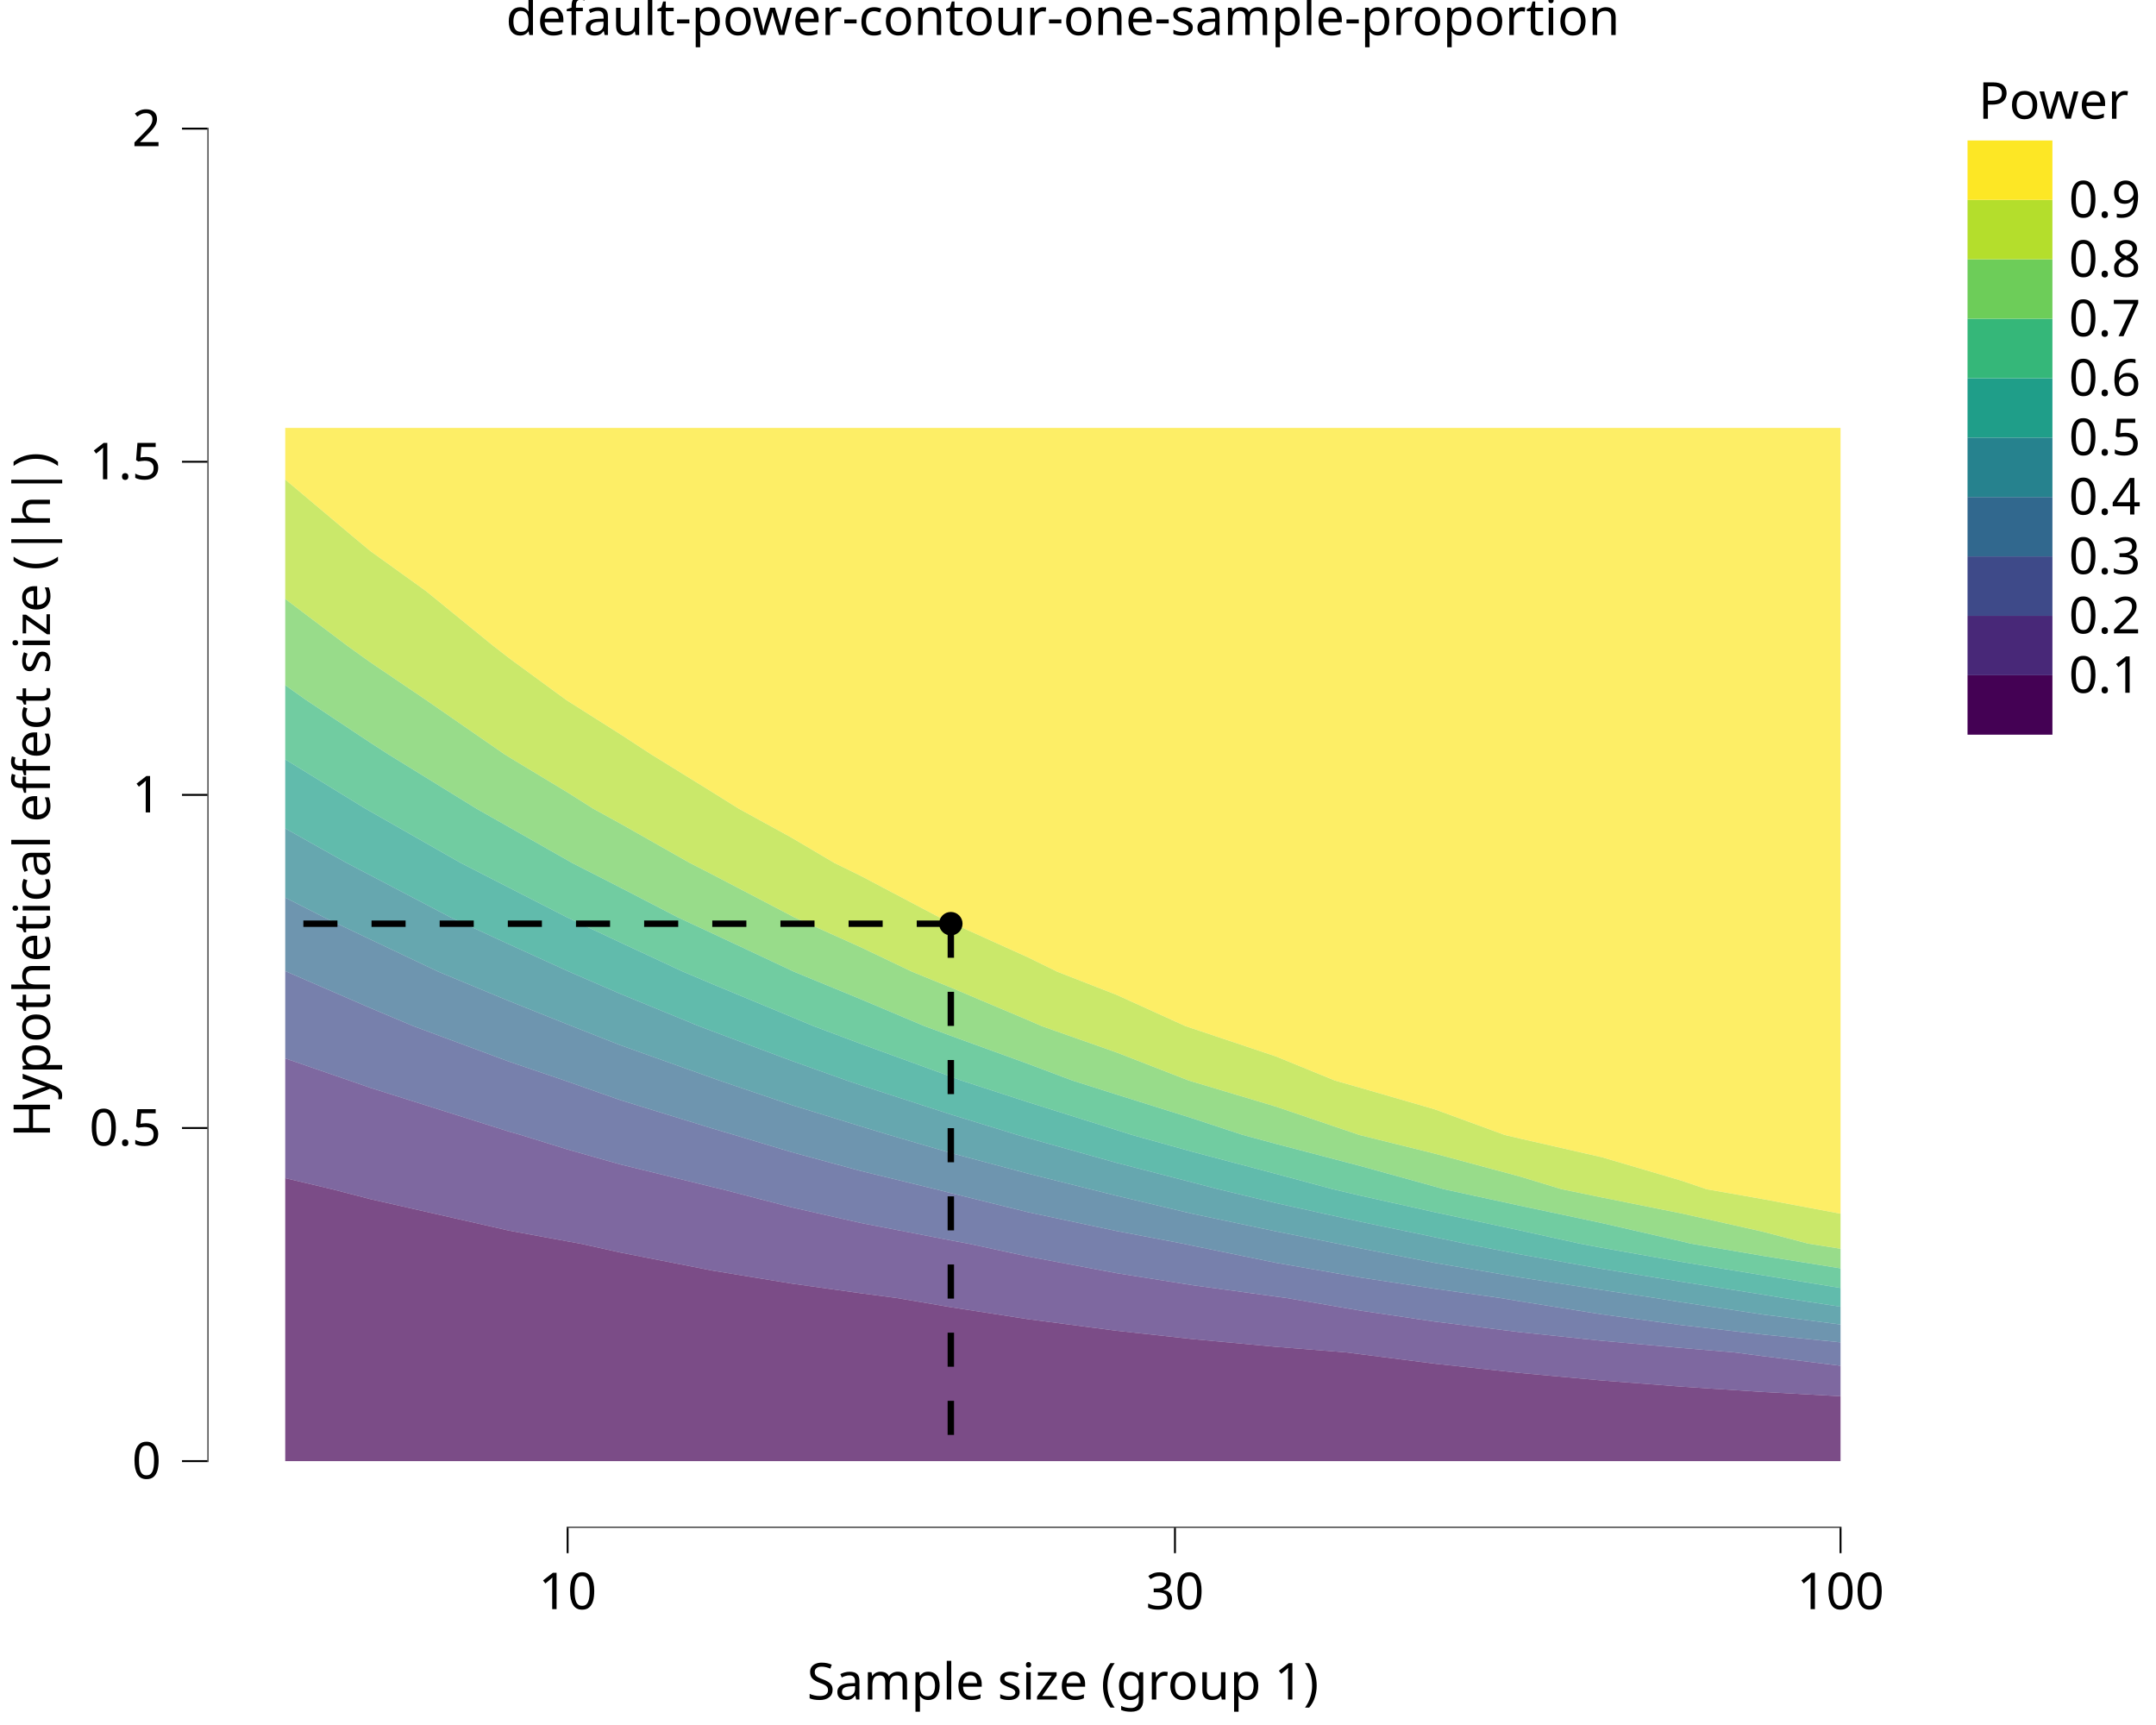
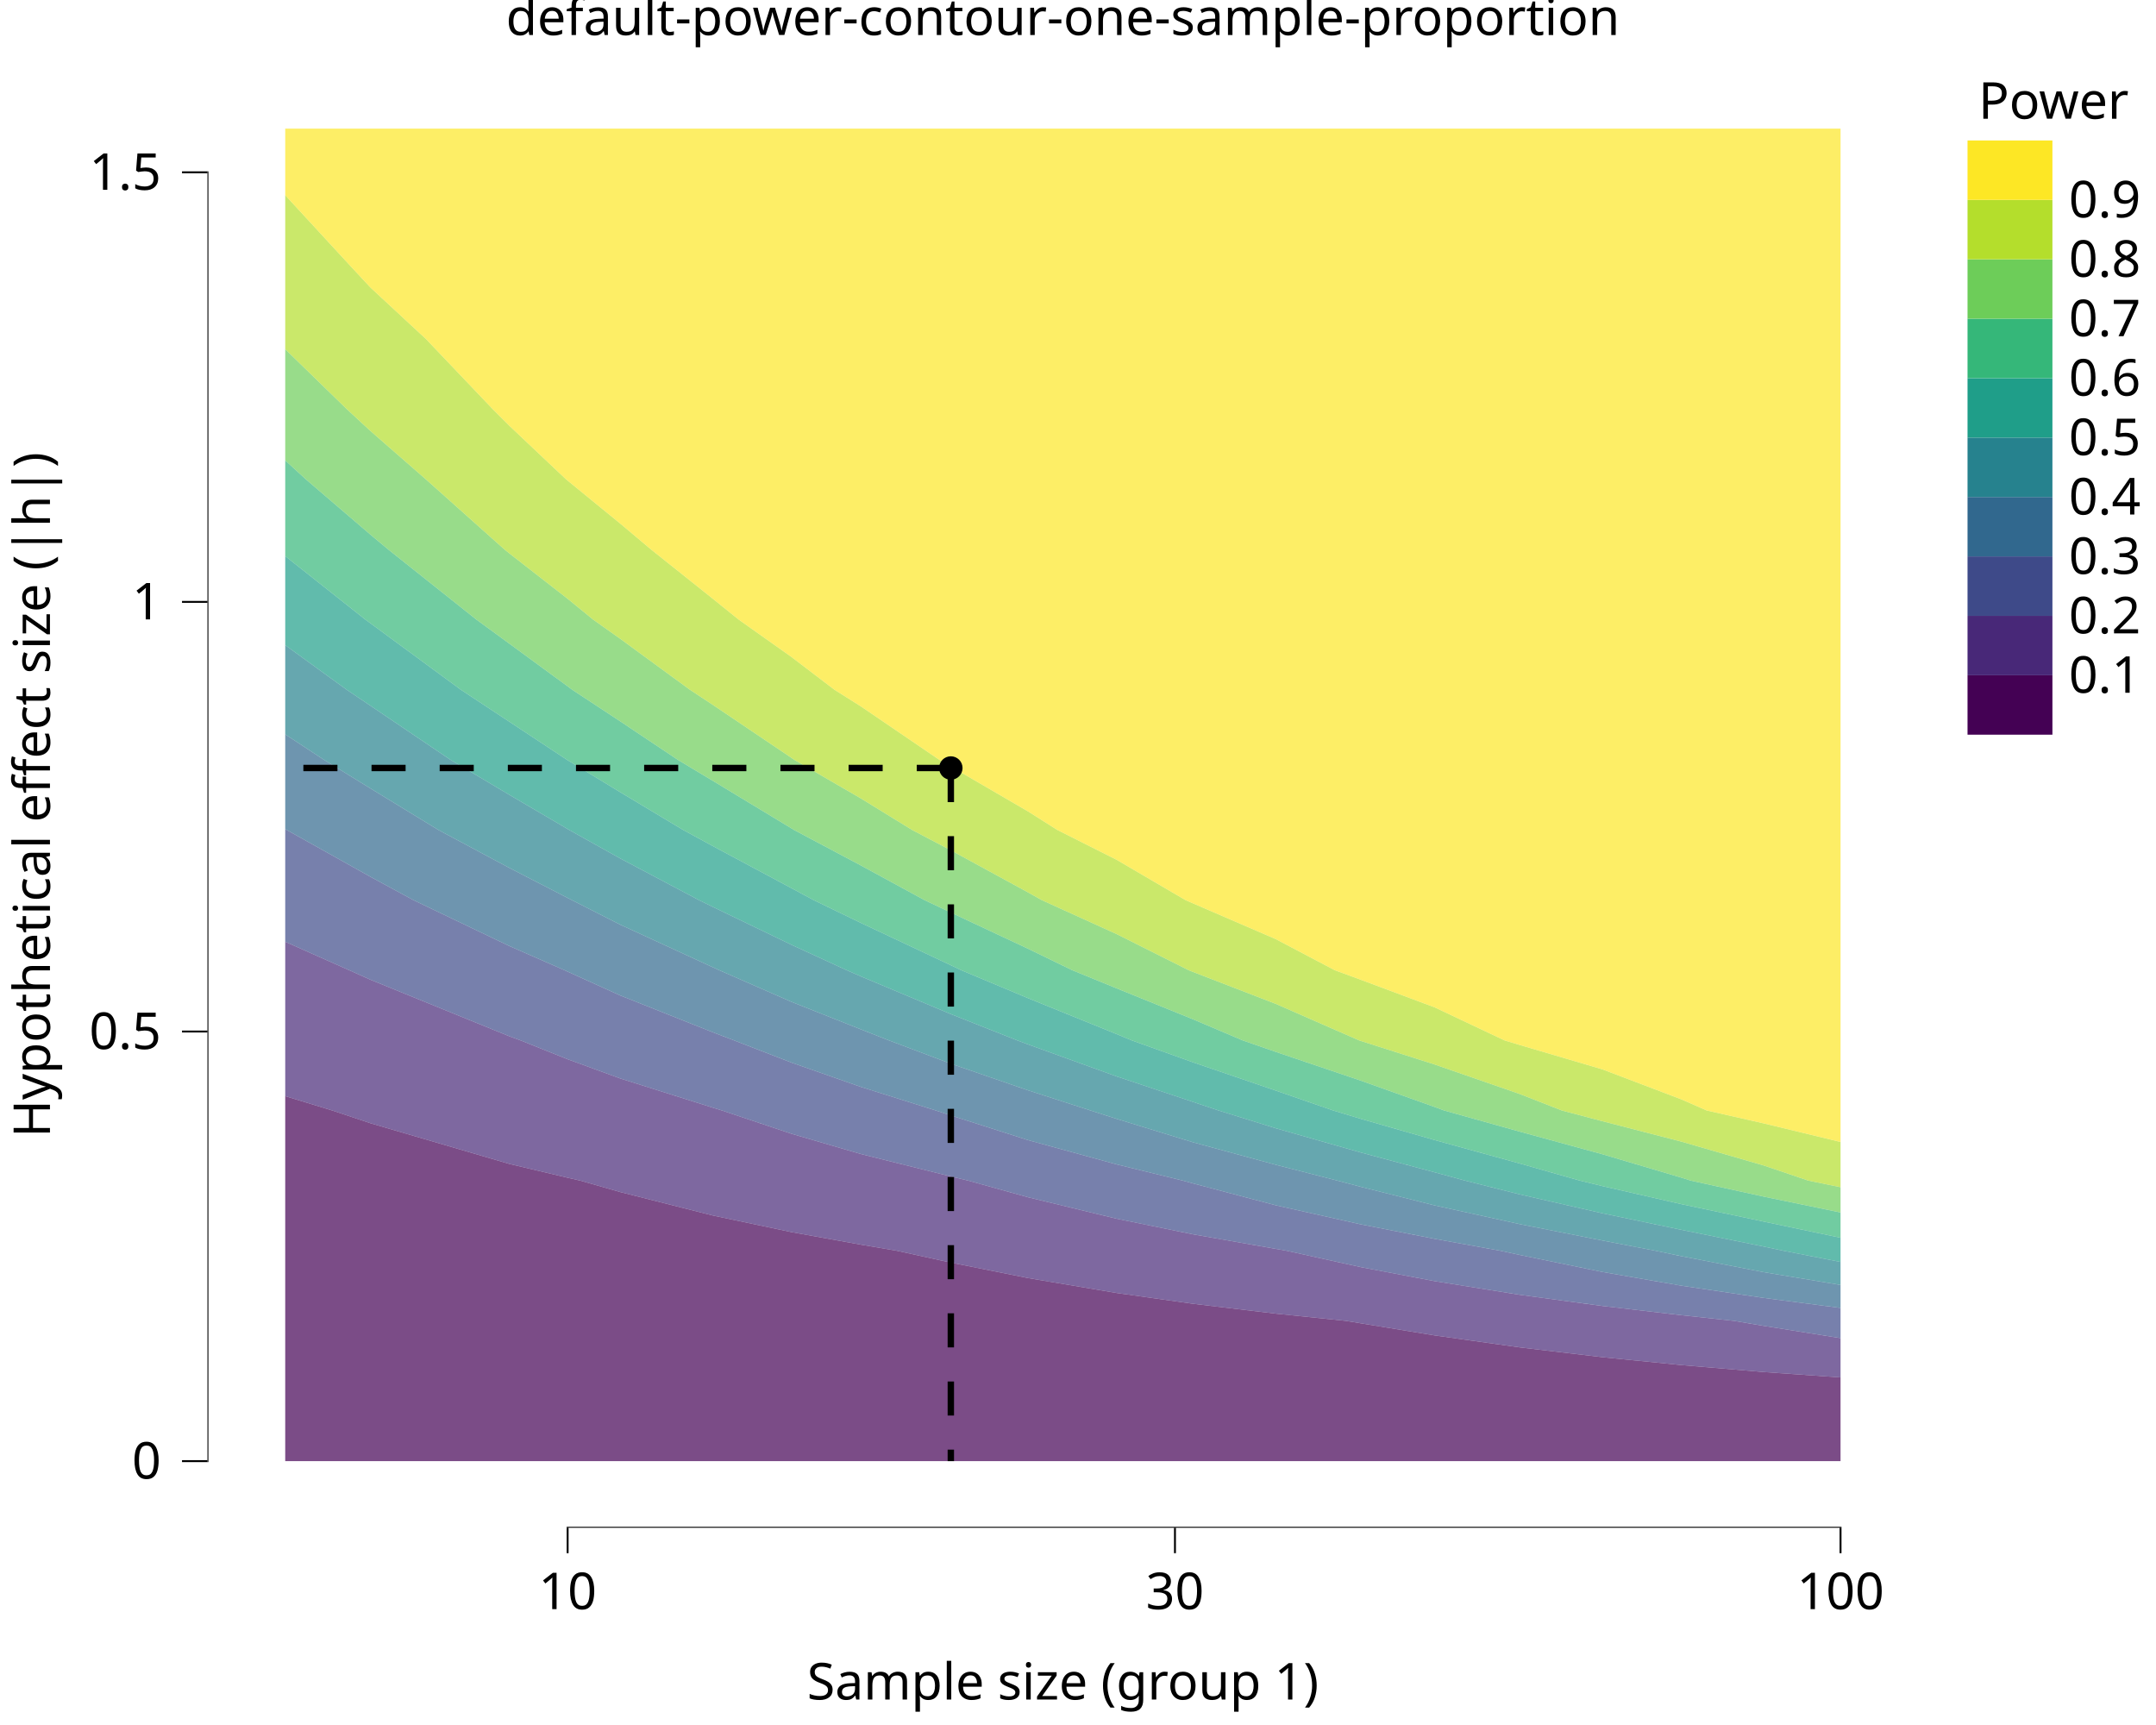
<svg xmlns="http://www.w3.org/2000/svg" class="svglite" data-engine-version="2.0" width="720.00pt" height="576.00pt" viewBox="0 0 720.00 576.00">
  <defs>
    <style type="text/css">
    .svglite line, .svglite polyline, .svglite polygon, .svglite path, .svglite rect, .svglite circle {
      fill: none;
      stroke: #000000;
      stroke-linecap: round;
      stroke-linejoin: round;
      stroke-miterlimit: 10.00;
    }
  </style>
  </defs>
  <rect width="100%" height="100%" style="stroke: none; fill: #FFFFFF;" />
  <defs>
    <clipPath id="cpMC4wMHw3MjAuMDB8MC4wMHw1NzYuMDA=">
      <rect x="0.00" y="0.00" width="720.00" height="576.00" />
    </clipPath>
  </defs>
  <g clip-path="url(#cpMC4wMHw3MjAuMDB8MC4wMHw1NzYuMDA=)">
    <rect x="-0" y="0.00" width="720.00" height="576.00" style="stroke-width: 10.67; stroke: none;" />
  </g>
  <defs>
    <clipPath id="cpNjkuMjh8NjQwLjYyfDIwLjcxfDUxMC4xNA==">
      <rect x="69.28" y="20.71" width="571.34" height="489.43" />
    </clipPath>
  </defs>
  <g clip-path="url(#cpNjkuMjh8NjQwLjYyfDIwLjcxfDUxMC4xNA==)">
    <rect x="69.28" y="20.71" width="571.34" height="489.43" style="stroke-width: 10.67; stroke: none;" />
-     <path d="M 95.25 397.10 L 95.25 415.26 L 95.25 433.42 L 95.25 451.58 L 95.25 469.73 L 95.25 487.89 L 123.71 487.89 L 170.11 487.89 L 189.56 487.89 L 207.16 487.89 L 238.00 487.89 L 264.42 487.89 L 287.52 487.89 L 317.53 487.89 L 343.33 487.89 L 372.93 487.89 L 398.43 487.89 L 426.04 487.89 L 454.50 487.89 L 479.15 487.89 L 507.61 487.89 L 535.12 487.89 L 561.54 487.89 L 588.94 487.89 L 614.65 487.89 L 614.65 469.73 L 614.65 466.22 L 588.94 464.81 L 561.54 463.02 L 535.12 460.97 L 507.61 458.45 L 479.15 455.35 L 454.50 452.21 L 449.53 451.58 L 426.04 449.71 L 398.43 447.15 L 372.93 444.36 L 343.33 440.49 L 317.53 436.49 L 299.49 433.42 L 287.52 431.84 L 264.42 428.61 L 238.00 424.28 L 207.16 418.23 L 193.77 415.26 L 189.56 414.51 L 170.11 410.94 L 123.71 400.41 L 110.93 397.10 L 95.25 393.39 Z" style="fill-rule: evenodd; fill: #440154; fill-opacity: 0.70; stroke-width: 1.07; stroke: none; stroke-linecap: butt;" />
-     <path d="M 95.25 353.41 L 95.25 360.79 L 95.25 378.94 L 95.25 393.39 L 110.93 397.10 L 123.71 400.41 L 170.11 410.94 L 189.56 414.51 L 193.77 415.26 L 207.16 418.23 L 238.00 424.28 L 264.42 428.61 L 287.52 431.84 L 299.49 433.42 L 317.53 436.49 L 343.33 440.49 L 372.93 444.36 L 398.43 447.15 L 426.04 449.71 L 449.53 451.58 L 454.50 452.21 L 479.15 455.35 L 507.61 458.45 L 535.12 460.97 L 561.54 463.02 L 588.94 464.81 L 614.65 466.22 L 614.65 456.04 L 588.94 452.86 L 579.12 451.58 L 561.54 450.10 L 535.12 447.72 L 507.61 444.83 L 479.15 441.30 L 454.50 437.66 L 429.65 433.42 L 426.04 432.93 L 398.43 429.17 L 372.93 425.13 L 343.33 419.57 L 323.34 415.26 L 317.53 414.18 L 287.52 408.38 L 264.42 403.15 L 241.09 397.10 L 238.00 396.37 L 207.16 388.81 L 189.56 383.83 L 173.82 378.94 L 170.11 377.89 L 123.71 363.24 L 116.63 360.79 Z" style="fill-rule: evenodd; fill: #482878; fill-opacity: 0.70; stroke-width: 1.07; stroke: none; stroke-linecap: butt;" />
-     <path d="M 95.25 324.25 L 95.25 324.47 L 95.25 342.63 L 95.25 353.41 L 116.63 360.79 L 123.71 363.24 L 170.11 377.89 L 173.82 378.94 L 189.56 383.83 L 207.16 388.81 L 238.00 396.37 L 241.09 397.10 L 264.42 403.15 L 287.52 408.38 L 317.53 414.18 L 323.34 415.26 L 343.33 419.57 L 372.93 425.13 L 398.43 429.17 L 426.04 432.93 L 429.65 433.42 L 454.50 437.66 L 479.15 441.30 L 507.61 444.83 L 535.12 447.72 L 561.54 450.10 L 579.12 451.58 L 588.94 452.86 L 614.65 456.04 L 614.65 451.58 L 614.65 448.23 L 588.94 445.63 L 561.54 442.47 L 535.12 438.91 L 507.61 434.52 L 501.05 433.42 L 479.15 430.34 L 454.50 426.60 L 426.04 421.65 L 398.43 415.99 L 395.01 415.26 L 372.93 411.06 L 343.33 404.77 L 317.53 398.38 L 312.49 397.10 L 287.52 391.01 L 264.42 384.73 L 245.13 378.94 L 238.00 376.84 L 207.16 367.33 L 189.56 361.15 L 188.53 360.79 L 170.11 354.52 L 138.05 342.63 L 123.71 336.60 L 95.75 324.47 Z" style="fill-rule: evenodd; fill: #3E4A89; fill-opacity: 0.70; stroke-width: 1.07; stroke: none; stroke-linecap: butt;" />
-     <path d="M 95.25 324.25 L 95.75 324.47 L 123.71 336.60 L 138.05 342.63 L 170.11 354.52 L 188.53 360.79 L 189.56 361.15 L 207.16 367.33 L 238.00 376.84 L 245.13 378.94 L 264.42 384.73 L 287.52 391.01 L 312.49 397.10 L 317.53 398.38 L 343.33 404.77 L 372.93 411.06 L 395.01 415.26 L 398.43 415.99 L 426.04 421.65 L 454.50 426.60 L 479.15 430.34 L 501.05 433.42 L 507.61 434.52 L 535.12 438.91 L 561.54 442.47 L 588.94 445.63 L 614.65 448.23 L 614.65 442.27 L 588.94 438.96 L 561.54 434.83 L 552.84 433.42 L 535.12 430.77 L 507.61 426.54 L 479.15 421.69 L 454.50 416.88 L 446.61 415.26 L 426.04 411.16 L 398.43 405.34 L 372.93 399.28 L 364.17 397.10 L 343.33 391.88 L 317.53 384.99 L 296.84 378.94 L 287.52 376.11 L 264.42 369.00 L 240.21 360.79 L 238.00 360.00 L 207.16 349.00 L 190.97 342.63 L 189.56 342.07 L 170.11 334.30 L 146.41 324.47 L 123.71 313.71 L 108.21 306.31 L 95.25 299.72 L 95.25 306.31 Z" style="fill-rule: evenodd; fill: #31688E; fill-opacity: 0.70; stroke-width: 1.07; stroke: none; stroke-linecap: butt;" />
-     <path d="M 95.25 288.15 L 95.25 299.72 L 108.21 306.31 L 123.71 313.71 L 146.41 324.47 L 170.11 334.30 L 189.56 342.07 L 190.97 342.63 L 207.16 349.00 L 238.00 360.00 L 240.21 360.79 L 264.42 369.00 L 287.52 376.11 L 296.84 378.94 L 317.53 384.99 L 343.33 391.88 L 364.17 397.10 L 372.93 399.28 L 398.43 405.34 L 426.04 411.16 L 446.61 415.26 L 454.50 416.88 L 479.15 421.69 L 507.61 426.54 L 535.12 430.77 L 552.84 433.42 L 561.54 434.83 L 588.94 438.96 L 614.65 442.27 L 614.65 436.32 L 595.58 433.42 L 588.94 432.32 L 561.54 428.00 L 535.12 423.72 L 507.61 418.84 L 489.27 415.26 L 479.15 413.12 L 454.50 407.99 L 426.04 401.70 L 406.92 397.10 L 398.43 394.89 L 372.93 388.29 L 343.33 380.00 L 339.69 378.94 L 317.53 372.14 L 287.52 362.39 L 282.77 360.79 L 264.42 354.24 L 238.00 344.37 L 233.41 342.63 L 207.16 331.86 L 190.09 324.47 L 189.56 324.23 L 170.11 315.38 L 150.46 306.31 L 123.71 292.29 L 115.77 288.15 L 95.25 276.62 Z" style="fill-rule: evenodd; fill: #26828E; fill-opacity: 0.70; stroke-width: 1.07; stroke: none; stroke-linecap: butt;" />
-     <path d="M 95.25 253.57 L 95.25 270.00 L 95.25 276.62 L 115.77 288.15 L 123.71 292.29 L 150.46 306.31 L 170.11 315.38 L 189.56 324.23 L 190.09 324.47 L 207.16 331.86 L 233.41 342.63 L 238.00 344.37 L 264.42 354.24 L 282.77 360.79 L 287.52 362.39 L 317.53 372.14 L 339.69 378.94 L 343.33 380.00 L 372.93 388.29 L 398.43 394.89 L 406.92 397.10 L 426.04 401.70 L 454.50 407.99 L 479.15 413.12 L 489.27 415.26 L 507.61 418.84 L 535.12 423.72 L 561.54 428.00 L 588.94 432.32 L 595.58 433.42 L 614.65 436.32 L 614.65 433.42 L 614.65 430.06 L 588.94 425.86 L 561.54 421.36 L 535.12 416.68 L 527.60 415.26 L 507.61 410.85 L 479.15 404.77 L 454.50 399.28 L 445.20 397.10 L 426.04 391.95 L 398.43 384.64 L 377.94 378.94 L 372.93 377.34 L 343.33 368.03 L 321.03 360.79 L 317.53 359.49 L 287.52 348.56 L 271.71 342.63 L 264.42 339.59 L 238.00 328.63 L 228.15 324.47 L 207.16 314.70 L 189.56 306.41 L 189.36 306.31 L 170.11 296.46 L 153.89 288.15 L 123.71 270.96 L 122.01 270.00 Z" style="fill-rule: evenodd; fill: #1F9E89; fill-opacity: 0.70; stroke-width: 1.07; stroke: none; stroke-linecap: butt;" />
-     <path d="M 95.25 228.79 L 95.25 233.68 L 95.25 251.84 L 95.25 253.57 L 122.01 270.00 L 123.71 270.96 L 153.89 288.15 L 170.11 296.46 L 189.36 306.31 L 189.56 306.41 L 207.16 314.70 L 228.15 324.47 L 238.00 328.63 L 264.42 339.59 L 271.71 342.63 L 287.52 348.56 L 317.53 359.49 L 321.03 360.79 L 343.33 368.03 L 372.93 377.34 L 377.94 378.94 L 398.43 384.64 L 426.04 391.95 L 445.20 397.10 L 454.50 399.28 L 479.15 404.77 L 507.61 410.85 L 527.60 415.26 L 535.12 416.68 L 561.54 421.36 L 588.94 425.86 L 614.65 430.06 L 614.65 423.51 L 588.94 419.39 L 564.64 415.26 L 561.54 414.50 L 535.12 408.43 L 507.61 402.60 L 482.26 397.10 L 479.15 396.21 L 454.50 389.39 L 426.04 381.93 L 414.98 378.94 L 398.43 373.49 L 372.93 365.49 L 358.10 360.79 L 343.33 355.23 L 317.53 345.86 L 308.74 342.63 L 287.52 333.67 L 265.17 324.47 L 264.42 324.11 L 238.00 311.72 L 226.38 306.31 L 207.16 296.36 L 191.08 288.15 L 189.56 287.28 L 170.11 276.24 L 159.09 270.00 L 129.64 251.84 L 123.71 248.01 L 102.14 233.68 Z" style="fill-rule: evenodd; fill: #35B779; fill-opacity: 0.70; stroke-width: 1.07; stroke: none; stroke-linecap: butt;" />
-     <path d="M 95.25 199.98 L 95.25 215.52 L 95.25 228.79 L 102.14 233.68 L 123.71 248.01 L 129.64 251.84 L 159.09 270.00 L 170.11 276.24 L 189.56 287.28 L 191.08 288.15 L 207.16 296.36 L 226.38 306.31 L 238.00 311.72 L 264.42 324.11 L 265.17 324.47 L 287.52 333.67 L 308.74 342.63 L 317.53 345.86 L 343.33 355.23 L 358.10 360.79 L 372.93 365.49 L 398.43 373.49 L 414.98 378.94 L 426.04 381.93 L 454.50 389.39 L 479.15 396.21 L 482.26 397.10 L 507.61 402.60 L 535.12 408.43 L 561.54 414.50 L 564.64 415.26 L 588.94 419.39 L 614.65 423.51 L 614.65 416.96 L 603.89 415.26 L 588.94 411.33 L 561.54 405.17 L 535.12 399.88 L 521.57 397.10 L 507.61 392.86 L 479.15 385.21 L 454.50 379.11 L 453.86 378.94 L 426.04 369.49 L 398.43 361.23 L 396.97 360.79 L 372.93 351.45 L 347.89 342.63 L 343.33 340.64 L 317.53 329.74 L 304.60 324.47 L 287.52 316.32 L 265.26 306.31 L 264.42 305.86 L 238.00 292.05 L 230.38 288.15 L 207.16 274.99 L 198.07 270.00 L 189.56 264.61 L 170.11 252.87 L 168.46 251.84 L 142.21 233.68 L 123.71 221.16 L 115.84 215.52 Z" style="fill-rule: evenodd; fill: #6DCD59; fill-opacity: 0.70; stroke-width: 1.07; stroke: none; stroke-linecap: butt;" />
-     <path d="M 95.25 161.05 L 95.25 179.21 L 95.25 197.36 L 95.25 199.98 L 115.84 215.52 L 123.71 221.16 L 142.21 233.68 L 168.46 251.84 L 170.11 252.87 L 189.56 264.61 L 198.07 270.00 L 207.16 274.99 L 230.38 288.15 L 238.00 292.05 L 264.42 305.86 L 265.26 306.31 L 287.52 316.32 L 304.60 324.47 L 317.53 329.74 L 343.33 340.64 L 347.89 342.63 L 372.93 351.45 L 396.97 360.79 L 398.43 361.23 L 426.04 369.49 L 453.86 378.94 L 454.50 379.11 L 479.15 385.21 L 507.61 392.86 L 521.57 397.10 L 535.12 399.88 L 561.54 405.17 L 588.94 411.33 L 603.89 415.26 L 614.65 416.96 L 614.65 415.26 L 614.65 405.26 L 588.94 400.43 L 569.95 397.10 L 561.54 394.24 L 535.12 386.45 L 507.61 380.17 L 502.41 378.94 L 479.15 370.42 L 454.50 363.28 L 445.76 360.79 L 426.04 352.73 L 398.43 343.48 L 395.89 342.63 L 372.93 332.21 L 353.09 324.47 L 343.33 319.68 L 317.53 308.04 L 313.70 306.31 L 287.52 292.49 L 278.65 288.15 L 264.42 279.74 L 246.67 270.00 L 238.00 264.58 L 217.40 251.84 L 207.16 245.16 L 189.56 234.02 L 189.03 233.68 L 170.11 219.82 L 164.57 215.52 L 142.27 197.36 L 123.71 184.02 L 117.93 179.21 L 96.34 161.05 L 95.25 160.10 Z" style="fill-rule: evenodd; fill: #B4DE2C; fill-opacity: 0.70; stroke-width: 1.07; stroke: none; stroke-linecap: butt;" />
-     <path d="M 614.65 142.89 L 588.94 142.89 L 561.54 142.89 L 535.12 142.89 L 507.61 142.89 L 479.15 142.89 L 454.50 142.89 L 426.04 142.89 L 398.43 142.89 L 372.93 142.89 L 343.33 142.89 L 317.53 142.89 L 287.52 142.89 L 264.42 142.89 L 238.00 142.89 L 207.16 142.89 L 189.56 142.89 L 170.11 142.89 L 123.71 142.89 L 95.25 142.89 L 95.25 160.10 L 96.34 161.05 L 117.93 179.21 L 123.71 184.02 L 142.27 197.36 L 164.57 215.52 L 170.11 219.82 L 189.03 233.68 L 189.56 234.02 L 207.16 245.16 L 217.40 251.84 L 238.00 264.58 L 246.67 270.00 L 264.42 279.74 L 278.65 288.15 L 287.52 292.49 L 313.70 306.31 L 317.53 308.04 L 343.33 319.68 L 353.09 324.47 L 372.93 332.21 L 395.89 342.63 L 398.43 343.48 L 426.04 352.73 L 445.76 360.79 L 454.50 363.28 L 479.15 370.42 L 502.41 378.94 L 507.61 380.17 L 535.12 386.45 L 561.54 394.24 L 569.95 397.10 L 588.94 400.43 L 614.65 405.26 L 614.65 397.10 L 614.65 378.94 L 614.65 360.79 L 614.65 342.63 L 614.65 324.47 L 614.65 306.31 L 614.65 288.15 L 614.65 270.00 L 614.65 251.84 L 614.65 233.68 L 614.65 215.52 L 614.65 197.36 L 614.65 179.21 L 614.65 161.05 Z" style="fill-rule: evenodd; fill: #FDE725; fill-opacity: 0.70; stroke-width: 1.07; stroke: none; stroke-linecap: butt;" />
-     <line x1="317.53" y1="308.43" x2="317.53" y2="487.89" style="stroke-width: 2.13; stroke-dasharray: 11.38,11.38; stroke-linecap: butt;" />
-     <line x1="317.53" y1="308.43" x2="95.25" y2="308.43" style="stroke-width: 2.13; stroke-dasharray: 11.38,11.38; stroke-linecap: butt;" />
-     <circle cx="317.53" cy="308.43" r="3.56" style="stroke-width: 0.71; fill: #000000;" />
+     <path d="M 95.25 370.80 L 95.25 394.22 L 95.25 417.64 L 95.25 441.06 L 95.25 464.48 L 95.25 487.89 L 123.71 487.89 L 170.11 487.89 L 189.56 487.89 L 207.16 487.89 L 238.00 487.89 L 264.42 487.89 L 287.52 487.89 L 317.53 487.89 L 343.33 487.89 L 372.93 487.89 L 398.43 487.89 L 426.04 487.89 L 454.50 487.89 L 479.15 487.89 L 507.61 487.89 L 535.12 487.89 L 561.54 487.89 L 588.94 487.89 L 614.65 487.89 L 614.65 464.48 L 614.65 459.95 L 588.94 458.13 L 561.54 455.82 L 535.12 453.18 L 507.61 449.92 L 479.15 445.92 L 454.50 441.88 L 449.53 441.06 L 426.04 438.64 L 398.43 435.35 L 372.93 431.75 L 343.33 426.76 L 317.53 421.60 L 299.49 417.64 L 287.52 415.61 L 264.42 411.44 L 238.00 405.86 L 207.16 398.05 L 193.77 394.22 L 189.56 393.26 L 170.11 388.65 L 123.71 375.06 L 110.93 370.80 L 95.25 366.01 Z" style="fill-rule: evenodd; fill: #440154; fill-opacity: 0.70; stroke-width: 1.07; stroke: none; stroke-linecap: butt;" />
+     <path d="M 95.25 314.46 L 95.25 323.97 L 95.25 347.39 L 95.25 366.01 L 110.93 370.80 L 123.71 375.06 L 170.11 388.65 L 189.56 393.26 L 193.77 394.22 L 207.16 398.05 L 238.00 405.86 L 264.42 411.44 L 287.52 415.61 L 299.49 417.64 L 317.53 421.60 L 343.33 426.76 L 372.93 431.75 L 398.43 435.35 L 426.04 438.64 L 449.53 441.06 L 454.50 441.88 L 479.15 445.92 L 507.61 449.92 L 535.12 453.18 L 561.54 455.82 L 588.94 458.13 L 614.65 459.95 L 614.65 446.82 L 588.94 442.72 L 579.12 441.06 L 561.54 439.16 L 535.12 436.08 L 507.61 432.36 L 479.15 427.80 L 454.50 423.12 L 429.65 417.64 L 426.04 417.01 L 398.43 412.16 L 372.93 406.95 L 343.33 399.78 L 323.34 394.22 L 317.53 392.83 L 287.52 385.35 L 264.42 378.61 L 241.09 370.80 L 238.00 369.85 L 207.16 360.12 L 189.56 353.69 L 173.82 347.39 L 170.11 346.03 L 123.71 327.14 L 116.63 323.97 Z" style="fill-rule: evenodd; fill: #482878; fill-opacity: 0.70; stroke-width: 1.07; stroke: none; stroke-linecap: butt;" />
+     <path d="M 95.25 276.84 L 95.25 277.13 L 95.25 300.55 L 95.25 314.46 L 116.63 323.97 L 123.71 327.14 L 170.11 346.03 L 173.82 347.39 L 189.56 353.69 L 207.16 360.12 L 238.00 369.85 L 241.09 370.80 L 264.42 378.61 L 287.52 385.35 L 317.53 392.83 L 323.34 394.22 L 343.33 399.78 L 372.93 406.95 L 398.43 412.16 L 426.04 417.01 L 429.65 417.64 L 454.50 423.12 L 479.15 427.80 L 507.61 432.36 L 535.12 436.08 L 561.54 439.16 L 579.12 441.06 L 588.94 442.72 L 614.65 446.82 L 614.65 441.06 L 614.65 436.74 L 588.94 433.38 L 561.54 429.31 L 535.12 424.72 L 507.61 419.06 L 501.05 417.64 L 479.15 413.67 L 454.50 408.84 L 426.04 402.46 L 398.43 395.16 L 395.01 394.22 L 372.93 388.81 L 343.33 380.70 L 317.53 372.45 L 312.49 370.80 L 287.52 362.94 L 264.42 354.85 L 245.13 347.39 L 238.00 344.67 L 207.16 332.41 L 189.56 324.44 L 188.53 323.97 L 170.11 315.89 L 138.05 300.55 L 123.71 292.77 L 95.75 277.13 Z" style="fill-rule: evenodd; fill: #3E4A89; fill-opacity: 0.70; stroke-width: 1.07; stroke: none; stroke-linecap: butt;" />
+     <path d="M 95.25 276.84 L 95.75 277.13 L 123.71 292.77 L 138.05 300.55 L 170.11 315.89 L 188.53 323.97 L 189.56 324.44 L 207.16 332.41 L 238.00 344.67 L 245.13 347.39 L 264.42 354.85 L 287.52 362.94 L 312.49 370.80 L 317.53 372.45 L 343.33 380.70 L 372.93 388.81 L 395.01 394.22 L 398.43 395.16 L 426.04 402.46 L 454.50 408.84 L 479.15 413.67 L 501.05 417.64 L 507.61 419.06 L 535.12 424.72 L 561.54 429.31 L 588.94 433.38 L 614.65 436.74 L 614.65 429.06 L 588.94 424.78 L 561.54 419.46 L 552.84 417.64 L 535.12 414.22 L 507.61 408.77 L 479.15 402.51 L 454.50 396.31 L 446.61 394.22 L 426.04 388.93 L 398.43 381.43 L 372.93 373.61 L 364.17 370.80 L 343.33 364.07 L 317.53 355.18 L 296.84 347.39 L 287.52 343.73 L 264.42 334.57 L 240.21 323.97 L 238.00 322.96 L 207.16 308.77 L 190.97 300.55 L 189.56 299.83 L 170.11 289.81 L 146.41 277.13 L 123.71 263.26 L 108.21 253.72 L 95.25 245.21 L 95.25 253.72 Z" style="fill-rule: evenodd; fill: #31688E; fill-opacity: 0.70; stroke-width: 1.07; stroke: none; stroke-linecap: butt;" />
+     <path d="M 95.25 230.30 L 95.25 245.21 L 108.21 253.72 L 123.71 263.26 L 146.41 277.13 L 170.11 289.81 L 189.56 299.83 L 190.97 300.55 L 207.16 308.77 L 238.00 322.96 L 240.21 323.97 L 264.42 334.57 L 287.52 343.73 L 296.84 347.39 L 317.53 355.18 L 343.33 364.07 L 364.17 370.80 L 372.93 373.61 L 398.43 381.43 L 426.04 388.93 L 446.61 394.22 L 454.50 396.31 L 479.15 402.51 L 507.61 408.77 L 535.12 414.22 L 552.84 417.64 L 561.54 419.46 L 588.94 424.78 L 614.65 429.06 L 614.65 421.38 L 595.58 417.64 L 588.94 416.23 L 561.54 410.66 L 535.12 405.13 L 507.61 398.84 L 489.27 394.22 L 479.15 391.46 L 454.50 384.85 L 426.04 376.74 L 406.92 370.80 L 398.43 367.95 L 372.93 359.44 L 343.33 348.75 L 339.69 347.39 L 317.53 338.62 L 287.52 326.04 L 282.77 323.97 L 264.42 315.53 L 238.00 302.80 L 233.41 300.55 L 207.16 286.66 L 190.09 277.13 L 189.56 276.82 L 170.11 265.41 L 150.46 253.72 L 123.71 235.64 L 115.77 230.30 L 95.25 215.42 Z" style="fill-rule: evenodd; fill: #26828E; fill-opacity: 0.70; stroke-width: 1.07; stroke: none; stroke-linecap: butt;" />
+     <path d="M 95.25 185.69 L 95.25 206.88 L 95.25 215.42 L 115.77 230.30 L 123.71 235.64 L 150.46 253.72 L 170.11 265.41 L 189.56 276.82 L 190.09 277.13 L 207.16 286.66 L 233.41 300.55 L 238.00 302.80 L 264.42 315.53 L 282.77 323.97 L 287.52 326.04 L 317.53 338.62 L 339.69 347.39 L 343.33 348.75 L 372.93 359.44 L 398.43 367.95 L 406.92 370.80 L 426.04 376.74 L 454.50 384.85 L 479.15 391.46 L 489.27 394.22 L 507.61 398.84 L 535.12 405.13 L 561.54 410.66 L 588.94 416.23 L 595.58 417.64 L 614.65 421.38 L 614.65 417.64 L 614.65 413.30 L 588.94 407.89 L 561.54 402.09 L 535.12 396.05 L 527.60 394.22 L 507.61 388.53 L 479.15 380.69 L 454.50 373.61 L 445.20 370.80 L 426.04 364.16 L 398.43 354.73 L 377.94 347.39 L 372.93 345.31 L 343.33 333.31 L 321.03 323.97 L 317.53 322.30 L 287.52 308.19 L 271.71 300.55 L 264.42 296.63 L 238.00 282.49 L 228.15 277.13 L 207.16 264.54 L 189.56 253.84 L 189.36 253.72 L 170.11 241.00 L 153.89 230.30 L 123.71 208.12 L 122.01 206.88 Z" style="fill-rule: evenodd; fill: #1F9E89; fill-opacity: 0.70; stroke-width: 1.07; stroke: none; stroke-linecap: butt;" />
+     <path d="M 95.25 153.73 L 95.25 160.04 L 95.25 183.46 L 95.25 185.69 L 122.01 206.88 L 123.71 208.12 L 153.89 230.30 L 170.11 241.00 L 189.36 253.72 L 189.56 253.84 L 207.16 264.54 L 228.15 277.13 L 238.00 282.49 L 264.42 296.63 L 271.71 300.55 L 287.52 308.19 L 317.53 322.30 L 321.03 323.97 L 343.33 333.31 L 372.93 345.31 L 377.94 347.39 L 398.43 354.73 L 426.04 364.16 L 445.20 370.80 L 454.50 373.61 L 479.15 380.69 L 507.61 388.53 L 527.60 394.22 L 535.12 396.05 L 561.54 402.09 L 588.94 407.89 L 614.65 413.30 L 614.65 404.86 L 588.94 399.55 L 564.64 394.22 L 561.54 393.24 L 535.12 385.41 L 507.61 377.89 L 482.26 370.80 L 479.15 369.65 L 454.50 360.86 L 426.04 351.23 L 414.98 347.39 L 398.43 340.36 L 372.93 330.03 L 358.10 323.97 L 343.33 316.80 L 317.53 304.71 L 308.74 300.55 L 287.52 289.00 L 265.17 277.13 L 264.42 276.67 L 238.00 260.69 L 226.38 253.72 L 207.16 240.88 L 191.08 230.30 L 189.56 229.17 L 170.11 214.93 L 159.09 206.88 L 129.64 183.46 L 123.71 178.52 L 102.14 160.04 Z" style="fill-rule: evenodd; fill: #35B779; fill-opacity: 0.70; stroke-width: 1.07; stroke: none; stroke-linecap: butt;" />
+     <path d="M 95.25 116.59 L 95.25 136.63 L 95.25 153.73 L 102.14 160.04 L 123.71 178.52 L 129.64 183.46 L 159.09 206.88 L 170.11 214.93 L 189.56 229.17 L 191.08 230.30 L 207.16 240.88 L 226.38 253.72 L 238.00 260.69 L 264.42 276.67 L 265.17 277.13 L 287.52 289.00 L 308.74 300.55 L 317.53 304.71 L 343.33 316.80 L 358.10 323.97 L 372.93 330.03 L 398.43 340.36 L 414.98 347.39 L 426.04 351.23 L 454.50 360.86 L 479.15 369.65 L 482.26 370.80 L 507.61 377.89 L 535.12 385.41 L 561.54 393.24 L 564.64 394.22 L 588.94 399.55 L 614.65 404.86 L 614.65 396.42 L 603.89 394.22 L 588.94 389.15 L 561.54 381.21 L 535.12 374.38 L 521.57 370.80 L 507.61 365.33 L 479.15 355.46 L 454.50 347.60 L 453.86 347.39 L 426.04 335.20 L 398.43 324.55 L 396.97 323.97 L 372.93 311.92 L 347.89 300.55 L 343.33 297.99 L 317.53 283.92 L 304.60 277.13 L 287.52 266.62 L 265.26 253.72 L 264.42 253.13 L 238.00 235.33 L 230.38 230.30 L 207.16 213.32 L 198.07 206.88 L 189.56 199.93 L 170.11 184.79 L 168.46 183.46 L 142.21 160.04 L 123.71 143.90 L 115.84 136.63 Z" style="fill-rule: evenodd; fill: #6DCD59; fill-opacity: 0.70; stroke-width: 1.07; stroke: none; stroke-linecap: butt;" />
+     <path d="M 95.25 66.37 L 95.25 89.79 L 95.25 113.21 L 95.25 116.59 L 115.84 136.63 L 123.71 143.90 L 142.21 160.04 L 168.46 183.46 L 170.11 184.79 L 189.56 199.93 L 198.07 206.88 L 207.16 213.32 L 230.38 230.30 L 238.00 235.33 L 264.42 253.13 L 265.26 253.72 L 287.52 266.62 L 304.60 277.13 L 317.53 283.92 L 343.33 297.99 L 347.89 300.55 L 372.93 311.92 L 396.97 323.97 L 398.43 324.55 L 426.04 335.20 L 453.86 347.39 L 454.50 347.60 L 479.15 355.46 L 507.61 365.33 L 521.57 370.80 L 535.12 374.38 L 561.54 381.21 L 588.94 389.15 L 603.89 394.22 L 614.65 396.42 L 614.65 394.22 L 614.65 381.32 L 588.94 375.10 L 569.95 370.80 L 561.54 367.11 L 535.12 357.07 L 507.61 348.96 L 502.41 347.39 L 479.15 336.39 L 454.50 327.18 L 445.76 323.97 L 426.04 313.58 L 398.43 301.66 L 395.89 300.55 L 372.93 287.11 L 353.09 277.13 L 343.33 270.95 L 317.53 255.94 L 313.70 253.72 L 287.52 235.89 L 278.65 230.30 L 264.42 219.45 L 246.67 206.88 L 238.00 199.89 L 217.40 183.46 L 207.16 174.85 L 189.56 160.48 L 189.03 160.04 L 170.11 142.17 L 164.57 136.63 L 142.27 113.21 L 123.71 96.00 L 117.93 89.79 L 96.34 66.37 L 95.25 65.16 Z" style="fill-rule: evenodd; fill: #B4DE2C; fill-opacity: 0.70; stroke-width: 1.07; stroke: none; stroke-linecap: butt;" />
+     <path d="M 614.65 42.95 L 588.94 42.95 L 561.54 42.95 L 535.12 42.95 L 507.61 42.95 L 479.15 42.95 L 454.50 42.95 L 426.04 42.95 L 398.43 42.95 L 372.93 42.95 L 343.33 42.95 L 317.53 42.95 L 287.52 42.95 L 264.42 42.95 L 238.00 42.95 L 207.16 42.95 L 189.56 42.95 L 170.11 42.95 L 123.71 42.95 L 95.25 42.95 L 95.25 65.16 L 96.34 66.37 L 117.93 89.79 L 123.71 96.00 L 142.27 113.21 L 164.57 136.63 L 170.11 142.17 L 189.03 160.04 L 189.56 160.48 L 207.16 174.85 L 217.40 183.46 L 238.00 199.89 L 246.67 206.88 L 264.42 219.45 L 278.65 230.30 L 287.52 235.89 L 313.70 253.72 L 317.53 255.94 L 343.33 270.95 L 353.09 277.13 L 372.93 287.11 L 395.89 300.55 L 398.43 301.66 L 426.04 313.58 L 445.76 323.97 L 454.50 327.18 L 479.15 336.39 L 502.41 347.39 L 507.61 348.96 L 535.12 357.07 L 561.54 367.11 L 569.95 370.80 L 588.94 375.10 L 614.65 381.32 L 614.65 370.80 L 614.65 347.39 L 614.65 323.97 L 614.65 300.55 L 614.65 277.13 L 614.65 253.72 L 614.65 230.30 L 614.65 206.88 L 614.65 183.46 L 614.65 160.04 L 614.65 136.63 L 614.65 113.21 L 614.65 89.79 L 614.65 66.37 Z" style="fill-rule: evenodd; fill: #FDE725; fill-opacity: 0.70; stroke-width: 1.07; stroke: none; stroke-linecap: butt;" />
+     <line x1="317.53" y1="256.45" x2="317.53" y2="487.89" style="stroke-width: 2.13; stroke-dasharray: 11.38,11.38; stroke-linecap: butt;" />
+     <line x1="317.53" y1="256.45" x2="95.25" y2="256.45" style="stroke-width: 2.13; stroke-dasharray: 11.38,11.38; stroke-linecap: butt;" />
+     <circle cx="317.53" cy="256.45" r="3.56" style="stroke-width: 0.71; fill: #000000;" />
    <line x1="189.24" y1="510.14" x2="614.97" y2="510.14" style="stroke-width: 0.64; stroke-linecap: butt;" />
-     <line x1="69.28" y1="488.21" x2="69.28" y2="42.64" style="stroke-width: 0.64; stroke-linecap: butt;" />
+     <line x1="69.28" y1="488.21" x2="69.28" y2="57.21" style="stroke-width: 0.64; stroke-linecap: butt;" />
    <rect x="69.28" y="20.71" width="571.34" height="489.43" style="stroke-width: 0.00; stroke: none;" />
  </g>
  <g clip-path="url(#cpMC4wMHw3MjAuMDB8MC4wMHw1NzYuMDA=)">
    <polyline points="69.28,510.14 69.28,20.71 " style="stroke-width: 0.00; stroke: none; stroke-linecap: butt;" />
    <text x="53.81" y="493.74" text-anchor="end" style="font-size: 17.00px; font-family: sans;" textLength="9.46px" lengthAdjust="spacingAndGlyphs">0</text>
-     <text x="53.81" y="382.51" text-anchor="end" style="font-size: 17.00px; font-family: sans;" textLength="23.63px" lengthAdjust="spacingAndGlyphs">0.5</text>
-     <text x="53.81" y="271.27" text-anchor="end" style="font-size: 17.00px; font-family: sans;" textLength="9.46px" lengthAdjust="spacingAndGlyphs">1</text>
-     <text x="53.81" y="160.04" text-anchor="end" style="font-size: 17.00px; font-family: sans;" textLength="23.63px" lengthAdjust="spacingAndGlyphs">1.5</text>
-     <text x="53.81" y="48.80" text-anchor="end" style="font-size: 17.00px; font-family: sans;" textLength="9.46px" lengthAdjust="spacingAndGlyphs">2</text>
+     <text x="53.81" y="350.29" text-anchor="end" style="font-size: 17.00px; font-family: sans;" textLength="23.63px" lengthAdjust="spacingAndGlyphs">0.5</text>
+     <text x="53.81" y="206.83" text-anchor="end" style="font-size: 17.00px; font-family: sans;" textLength="9.46px" lengthAdjust="spacingAndGlyphs">1</text>
+     <text x="53.81" y="63.38" text-anchor="end" style="font-size: 17.00px; font-family: sans;" textLength="23.63px" lengthAdjust="spacingAndGlyphs">1.5</text>
    <polyline points="60.78,487.89 69.28,487.89 " style="stroke-width: 0.64; stroke-linecap: butt;" />
-     <polyline points="60.78,376.66 69.28,376.66 " style="stroke-width: 0.64; stroke-linecap: butt;" />
-     <polyline points="60.78,265.42 69.28,265.42 " style="stroke-width: 0.64; stroke-linecap: butt;" />
-     <polyline points="60.78,154.19 69.28,154.19 " style="stroke-width: 0.64; stroke-linecap: butt;" />
-     <polyline points="60.78,42.95 69.28,42.95 " style="stroke-width: 0.64; stroke-linecap: butt;" />
+     <polyline points="60.78,344.44 69.28,344.44 " style="stroke-width: 0.64; stroke-linecap: butt;" />
+     <polyline points="60.78,200.98 69.28,200.98 " style="stroke-width: 0.64; stroke-linecap: butt;" />
+     <polyline points="60.78,57.53 69.28,57.53 " style="stroke-width: 0.64; stroke-linecap: butt;" />
    <polyline points="69.28,510.14 640.62,510.14 " style="stroke-width: 0.00; stroke: none; stroke-linecap: butt;" />
    <polyline points="189.56,518.64 189.56,510.14 " style="stroke-width: 0.64; stroke-linecap: butt;" />
    <polyline points="392.38,518.64 392.38,510.14 " style="stroke-width: 0.64; stroke-linecap: butt;" />
    <polyline points="614.65,518.64 614.65,510.14 " style="stroke-width: 0.64; stroke-linecap: butt;" />
    <text x="189.56" y="537.32" text-anchor="middle" style="font-size: 17.00px; font-family: sans;" textLength="18.91px" lengthAdjust="spacingAndGlyphs">10</text>
    <text x="392.38" y="537.32" text-anchor="middle" style="font-size: 17.00px; font-family: sans;" textLength="18.91px" lengthAdjust="spacingAndGlyphs">30</text>
    <text x="614.65" y="537.32" text-anchor="middle" style="font-size: 17.00px; font-family: sans;" textLength="28.37px" lengthAdjust="spacingAndGlyphs">100</text>
    <text x="354.95" y="567.49" text-anchor="middle" style="font-size: 17.00px; font-family: sans;" textLength="166.32px" lengthAdjust="spacingAndGlyphs">Sample size (group 1)</text>
    <text transform="translate(16.68,265.42) rotate(-90)" text-anchor="middle" style="font-size: 17.00px; font-family: sans;" textLength="209.17px" lengthAdjust="spacingAndGlyphs">Hypothetical effect size (|h|)</text>
    <rect x="651.58" y="20.71" width="68.42" height="230.09" style="stroke-width: 0.75; stroke: none;" />
    <rect x="651.58" y="20.71" width="68.42" height="230.09" style="stroke-width: 10.67; stroke: none;" />
    <text x="685.79" y="39.65" text-anchor="middle" style="font-size: 17.00px; font-family: sans;" textLength="48.20px" lengthAdjust="spacingAndGlyphs">Power</text>
    <rect x="657.06" y="225.48" width="28.35" height="19.84" style="stroke-width: 0.75; stroke: none; fill: #440154;" />
    <rect x="657.06" y="205.64" width="28.35" height="19.84" style="stroke-width: 0.75; stroke: none; fill: #482878;" />
    <rect x="657.06" y="185.79" width="28.35" height="19.84" style="stroke-width: 0.75; stroke: none; fill: #3E4A89;" />
    <rect x="657.06" y="165.95" width="28.35" height="19.84" style="stroke-width: 0.75; stroke: none; fill: #31688E;" />
    <rect x="657.06" y="146.11" width="28.35" height="19.84" style="stroke-width: 0.75; stroke: none; fill: #26828E;" />
    <rect x="657.06" y="126.27" width="28.35" height="19.84" style="stroke-width: 0.75; stroke: none; fill: #1F9E89;" />
    <rect x="657.06" y="106.42" width="28.35" height="19.84" style="stroke-width: 0.75; stroke: none; fill: #35B779;" />
    <rect x="657.06" y="86.58" width="28.35" height="19.84" style="stroke-width: 0.75; stroke: none; fill: #6DCD59;" />
    <rect x="657.06" y="66.74" width="28.35" height="19.84" style="stroke-width: 0.75; stroke: none; fill: #B4DE2C;" />
    <rect x="657.06" y="46.90" width="28.35" height="19.84" style="stroke-width: 0.75; stroke: none; fill: #FDE725;" />
    <text x="690.89" y="231.33" style="font-size: 17.00px; font-family: sans;" textLength="23.63px" lengthAdjust="spacingAndGlyphs">0.1</text>
    <text x="690.89" y="211.49" style="font-size: 17.00px; font-family: sans;" textLength="23.63px" lengthAdjust="spacingAndGlyphs">0.2</text>
    <text x="690.89" y="191.64" style="font-size: 17.00px; font-family: sans;" textLength="23.63px" lengthAdjust="spacingAndGlyphs">0.3</text>
    <text x="690.89" y="171.80" style="font-size: 17.00px; font-family: sans;" textLength="23.63px" lengthAdjust="spacingAndGlyphs">0.4</text>
    <text x="690.89" y="151.96" style="font-size: 17.00px; font-family: sans;" textLength="23.63px" lengthAdjust="spacingAndGlyphs">0.5</text>
    <text x="690.89" y="132.12" style="font-size: 17.00px; font-family: sans;" textLength="23.63px" lengthAdjust="spacingAndGlyphs">0.6</text>
    <text x="690.89" y="112.27" style="font-size: 17.00px; font-family: sans;" textLength="23.63px" lengthAdjust="spacingAndGlyphs">0.7</text>
    <text x="690.89" y="92.43" style="font-size: 17.00px; font-family: sans;" textLength="23.63px" lengthAdjust="spacingAndGlyphs">0.8</text>
    <text x="690.89" y="72.59" style="font-size: 17.00px; font-family: sans;" textLength="23.63px" lengthAdjust="spacingAndGlyphs">0.9</text>
    <text x="354.95" y="11.70" text-anchor="middle" style="font-size: 17.00px; font-family: sans;" textLength="342.10px" lengthAdjust="spacingAndGlyphs">default-power-contour-one-sample-proportion</text>
  </g>
</svg>
